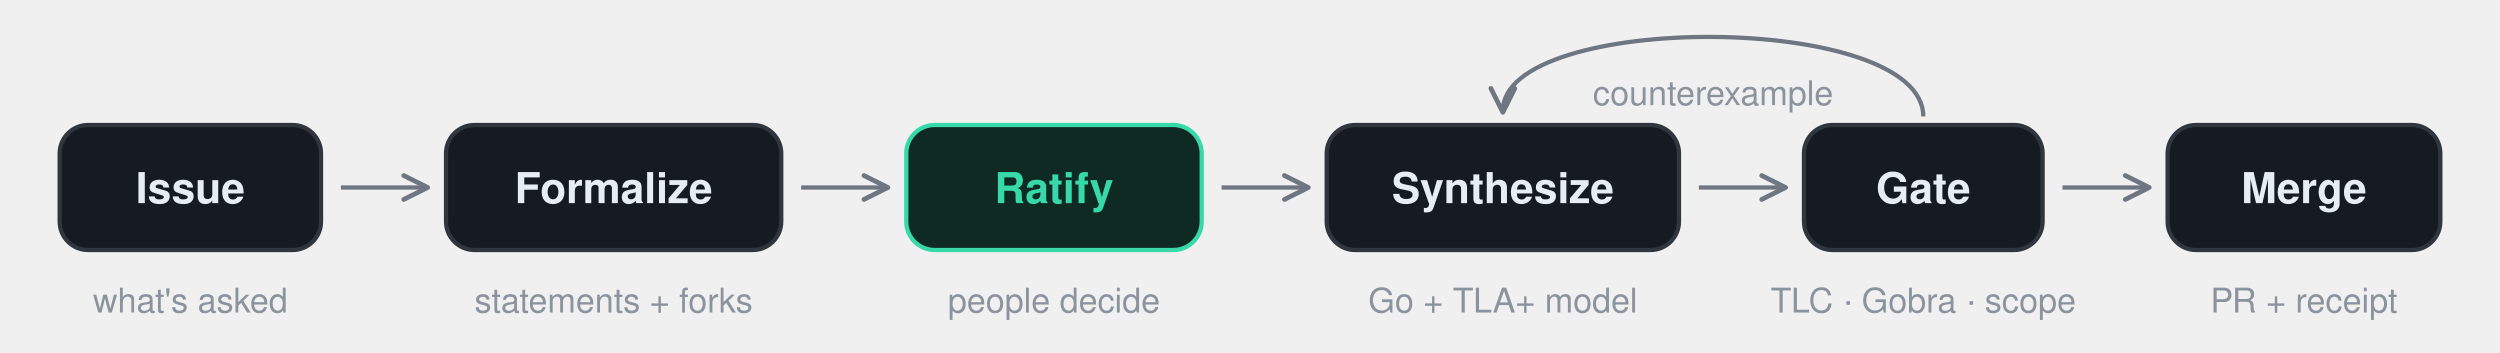
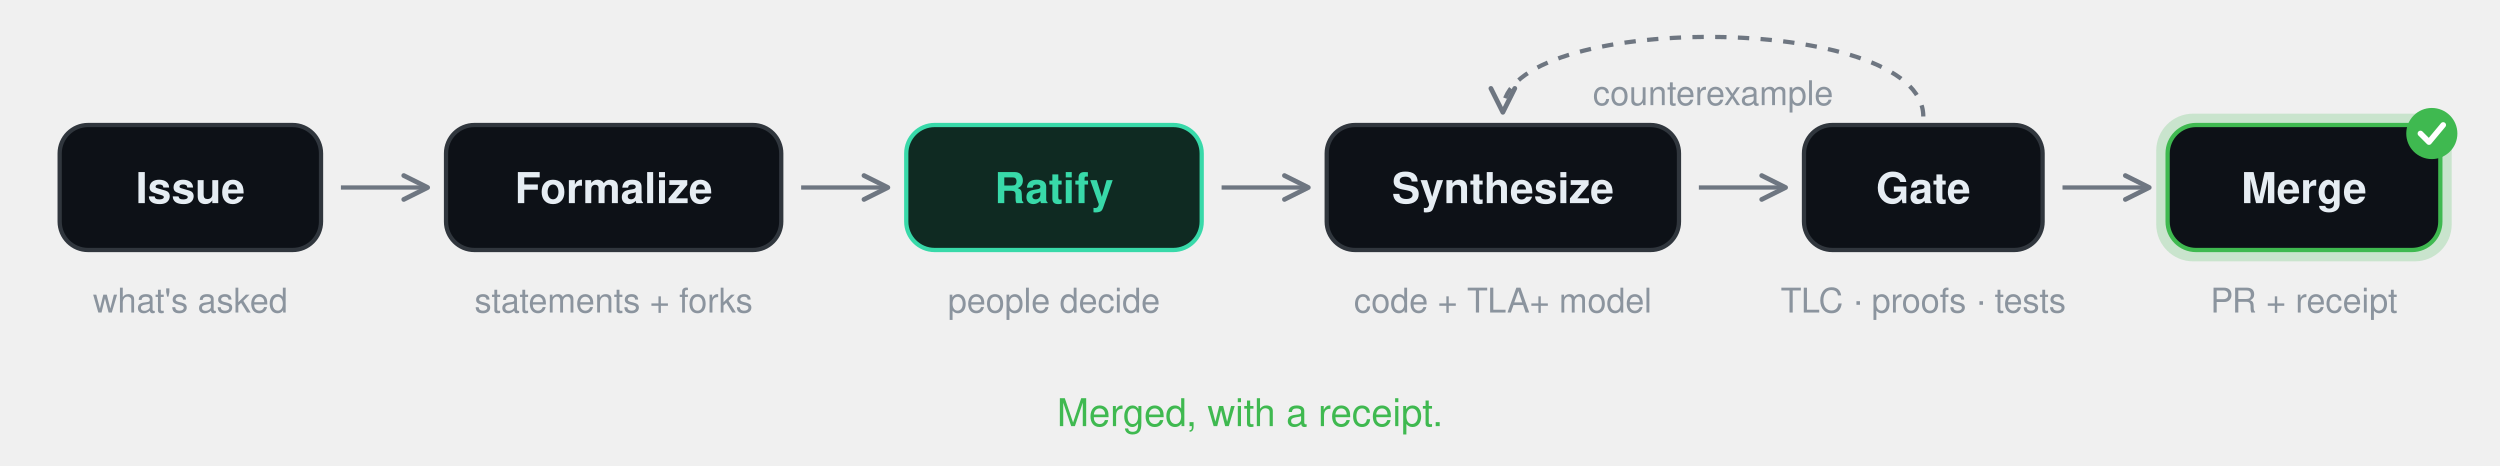
- <svg xmlns="http://www.w3.org/2000/svg" viewBox="0 0 880 124" width="880" height="124" role="img" aria-label="Issue, formalize, people ratify, synthesize, gate, merge. Counterexamples from the gate loop back to synthesis.">
+ <svg xmlns="http://www.w3.org/2000/svg" viewBox="0 0 880 164" width="880" height="164" role="img" aria-label="Invariant's loop: an issue is formalized, people ratify the statements, Invariant synthesizes code and a model, the gate finds a counterexample, the code is repaired, every check passes, and it merges.">
  <defs>
-     <marker id="a" viewBox="0 0 10 10" refX="8.5" refY="5" markerWidth="7" markerHeight="7" orient="auto-start-reverse">
+     <marker id="arrow" viewBox="0 0 10 10" refX="8.5" refY="5" markerWidth="7" markerHeight="7" orient="auto-start-reverse">
      <path d="M1,1L9,5L1,9" fill="none" stroke="#6E7681" stroke-width="1.6" stroke-linecap="round" stroke-linejoin="round" />
    </marker>
  </defs>
  <g font-family="-apple-system, BlinkMacSystemFont, 'Segoe UI', Helvetica, Arial, sans-serif" text-anchor="middle">
-     <rect x="21" y="44" width="92" height="44" rx="10" fill="#161B22" stroke="#30363D" stroke-width="1.5" />
-     <text x="67.0" y="71.5" font-size="15" font-weight="600" fill="#E6EDF3">Issue</text>
-     <text x="67.0" y="110" font-size="12" fill="#8B949E">what's asked</text>
-     <path d="M120,66.0H150" stroke="#6E7681" stroke-width="1.5" marker-end="url(#a)" />
-     <rect x="157" y="44" width="118" height="44" rx="10" fill="#161B22" stroke="#30363D" stroke-width="1.5" />
-     <text x="216.0" y="71.5" font-size="15" font-weight="600" fill="#E6EDF3">Formalize</text>
-     <text x="216.0" y="110" font-size="12" fill="#8B949E">statements + forks</text>
-     <path d="M282,66.0H312" stroke="#6E7681" stroke-width="1.5" marker-end="url(#a)" />
-     <rect x="319" y="44" width="104" height="44" rx="10" fill="#0F2A22" stroke="#38D9A9" stroke-width="1.5" />
-     <text x="371.0" y="71.5" font-size="15" font-weight="600" fill="#38D9A9">Ratify</text>
-     <text x="371.0" y="110" font-size="12" fill="#8B949E">people decide</text>
-     <path d="M430,66.0H460" stroke="#6E7681" stroke-width="1.5" marker-end="url(#a)" />
-     <rect x="467" y="44" width="124" height="44" rx="10" fill="#161B22" stroke="#30363D" stroke-width="1.5" />
-     <text x="529.0" y="71.5" font-size="15" font-weight="600" fill="#E6EDF3">Synthesize</text>
-     <text x="529.0" y="110" font-size="12" fill="#8B949E">Go + TLA+ model</text>
-     <path d="M598,66.0H628" stroke="#6E7681" stroke-width="1.5" marker-end="url(#a)" />
-     <rect x="635" y="44" width="84" height="44" rx="10" fill="#161B22" stroke="#30363D" stroke-width="1.5" />
-     <text x="677.0" y="71.5" font-size="15" font-weight="600" fill="#E6EDF3">Gate</text>
-     <text x="677.0" y="110" font-size="12" fill="#8B949E">TLC · Gobra · scope</text>
-     <path d="M726,66.0H756" stroke="#6E7681" stroke-width="1.5" marker-end="url(#a)" />
-     <rect x="763" y="44" width="96" height="44" rx="10" fill="#161B22" stroke="#30363D" stroke-width="1.5" />
-     <text x="811.0" y="71.5" font-size="15" font-weight="600" fill="#E6EDF3">Merge</text>
-     <text x="811.0" y="110" font-size="12" fill="#8B949E">PR + receipt</text>
-     <path d="M677.0,41C677.0,4 529.0,4 529.0,39" fill="none" stroke="#6E7681" stroke-width="1.5" marker-end="url(#a)" />
-     <text x="603.0" y="37" font-size="12" fill="#8B949E">counterexample</text>
+     <rect x="17" y="40" width="100" height="52" rx="13" fill="#38D9A9" opacity="0">
+       <animate attributeName="opacity" values="0.22;0" keyTimes="0;0.058" dur="12.0s" calcMode="discrete" repeatCount="indefinite" />
+     </rect>
+     <rect x="153" y="40" width="126" height="52" rx="13" fill="#38D9A9" opacity="0">
+       <animate attributeName="opacity" values="0;0.22;0" keyTimes="0;0.092;0.175" dur="12.0s" calcMode="discrete" repeatCount="indefinite" />
+     </rect>
+     <rect x="315" y="40" width="112" height="52" rx="13" fill="#38D9A9" opacity="0">
+       <animate attributeName="opacity" values="0;0.22;0" keyTimes="0;0.208;0.342" dur="12.0s" calcMode="discrete" repeatCount="indefinite" />
+     </rect>
+     <rect x="463" y="40" width="132" height="52" rx="13" fill="#38D9A9" opacity="0">
+       <animate attributeName="opacity" values="0;0.22;0" keyTimes="0;0.375;0.442" dur="12.0s" calcMode="discrete" repeatCount="indefinite" />
+     </rect>
+     <rect x="631" y="40" width="92" height="52" rx="13" fill="#D29922" opacity="0">
+       <animate attributeName="opacity" values="0;0.22;0" keyTimes="0;0.475;0.542" dur="12.0s" calcMode="discrete" repeatCount="indefinite" />
+     </rect>
+     <rect x="463" y="40" width="132" height="52" rx="13" fill="#D29922" opacity="0">
+       <animate attributeName="opacity" values="0;0.22;0" keyTimes="0;0.608;0.675" dur="12.0s" calcMode="discrete" repeatCount="indefinite" />
+     </rect>
+     <rect x="631" y="40" width="92" height="52" rx="13" fill="#3FB950" opacity="0">
+       <animate attributeName="opacity" values="0;0.22;0" keyTimes="0;0.708;0.775" dur="12.0s" calcMode="discrete" repeatCount="indefinite" />
+     </rect>
+     <rect x="759" y="40" width="104" height="52" rx="13" fill="#3FB950" opacity="0.22">
+       <animate attributeName="opacity" values="0;0.22;0" keyTimes="0;0.808;0.967" dur="12.0s" calcMode="discrete" repeatCount="indefinite" />
+     </rect>
+     <rect x="21" y="44" width="92" height="44" rx="10" fill="#0D1117" stroke="#30363D" stroke-width="1.5">
+       <animate attributeName="stroke" values="#38D9A9;#30363D" keyTimes="0;0.058" dur="12.0s" calcMode="discrete" repeatCount="indefinite" />
+     </rect>
+     <text x="67" y="71.5" font-size="15" font-weight="600" fill="#E6EDF3">Issue</text>
+     <text x="67" y="110" font-size="12" fill="#8B949E">what's asked</text>
+     <rect x="157" y="44" width="118" height="44" rx="10" fill="#0D1117" stroke="#30363D" stroke-width="1.5">
+       <animate attributeName="stroke" values="#30363D;#38D9A9;#30363D" keyTimes="0;0.092;0.175" dur="12.0s" calcMode="discrete" repeatCount="indefinite" />
+     </rect>
+     <text x="216" y="71.5" font-size="15" font-weight="600" fill="#E6EDF3">Formalize</text>
+     <text x="216" y="110" font-size="12" fill="#8B949E">statements + forks</text>
+     <rect x="319" y="44" width="104" height="44" rx="10" fill="#0F2A22" stroke="#38D9A9" stroke-width="1.5">
+       <animate attributeName="stroke" values="#38D9A9;#38D9A9;#38D9A9" keyTimes="0;0.208;0.342" dur="12.0s" calcMode="discrete" repeatCount="indefinite" />
+     </rect>
+     <text x="371" y="71.5" font-size="15" font-weight="600" fill="#38D9A9">Ratify</text>
+     <text x="371" y="110" font-size="12" fill="#8B949E">people decide</text>
+     <rect x="467" y="44" width="124" height="44" rx="10" fill="#0D1117" stroke="#30363D" stroke-width="1.5">
+       <animate attributeName="stroke" values="#30363D;#38D9A9;#30363D;#D29922;#30363D" keyTimes="0;0.375;0.442;0.608;0.675" dur="12.0s" calcMode="discrete" repeatCount="indefinite" />
+     </rect>
+     <text x="529" y="71.5" font-size="15" font-weight="600" fill="#E6EDF3">Synthesize</text>
+     <text x="529" y="110" font-size="12" fill="#8B949E">code + TLA+ model</text>
+     <rect x="635" y="44" width="84" height="44" rx="10" fill="#0D1117" stroke="#30363D" stroke-width="1.5">
+       <animate attributeName="stroke" values="#30363D;#D29922;#30363D;#3FB950;#30363D" keyTimes="0;0.475;0.542;0.708;0.775" dur="12.0s" calcMode="discrete" repeatCount="indefinite" />
+     </rect>
+     <text x="677" y="71.5" font-size="15" font-weight="600" fill="#E6EDF3">Gate</text>
+     <text x="677" y="110" font-size="12" fill="#8B949E">TLC · proofs · tests</text>
+     <rect x="763" y="44" width="96" height="44" rx="10" fill="#0D1117" stroke="#3FB950" stroke-width="1.5">
+       <animate attributeName="stroke" values="#30363D;#3FB950;#30363D" keyTimes="0;0.808;0.967" dur="12.0s" calcMode="discrete" repeatCount="indefinite" />
+     </rect>
+     <text x="811" y="71.5" font-size="15" font-weight="600" fill="#E6EDF3">Merge</text>
+     <text x="811" y="110" font-size="12" fill="#8B949E">PR + receipt</text>
+     <path d="M120,66.0H150" stroke="#6E7681" stroke-width="1.5" marker-end="url(#arrow)" />
+     <path d="M282,66.0H312" stroke="#6E7681" stroke-width="1.5" marker-end="url(#arrow)" />
+     <path d="M430,66.0H460" stroke="#6E7681" stroke-width="1.5" marker-end="url(#arrow)" />
+     <path d="M598,66.0H628" stroke="#6E7681" stroke-width="1.5" marker-end="url(#arrow)" />
+     <path d="M726,66.0H756" stroke="#6E7681" stroke-width="1.5" marker-end="url(#arrow)" />
+     <path d="M677,41C677,4 529,4 529,39" fill="none" stroke="#6E7681" stroke-width="1.5" stroke-dasharray="4 4" marker-end="url(#arrow)" />
+     <text x="603" y="37" font-size="12" fill="#8B949E">counterexample</text>
+     <circle r="4.5" fill="#38D9A9" opacity="0">
+       <animateMotion path="M117,66.0H153" keyPoints="0;0;1;1" keyTimes="0;0.058;0.092;1" calcMode="linear" dur="12.0s" repeatCount="indefinite" />
+       <animate attributeName="opacity" values="0;1;0" keyTimes="0;0.058;0.092" dur="12.0s" calcMode="discrete" repeatCount="indefinite" />
+     </circle>
+     <circle r="4.5" fill="#38D9A9" opacity="0">
+       <animateMotion path="M279,66.0H315" keyPoints="0;0;1;1" keyTimes="0;0.175;0.208;1" calcMode="linear" dur="12.0s" repeatCount="indefinite" />
+       <animate attributeName="opacity" values="0;1;0" keyTimes="0;0.175;0.208" dur="12.0s" calcMode="discrete" repeatCount="indefinite" />
+     </circle>
+     <circle r="4.5" fill="#38D9A9" opacity="0">
+       <animateMotion path="M427,66.0H463" keyPoints="0;0;1;1" keyTimes="0;0.342;0.375;1" calcMode="linear" dur="12.0s" repeatCount="indefinite" />
+       <animate attributeName="opacity" values="0;1;0" keyTimes="0;0.342;0.375" dur="12.0s" calcMode="discrete" repeatCount="indefinite" />
+     </circle>
+     <circle r="4.5" fill="#38D9A9" opacity="0">
+       <animateMotion path="M595,66.0H631" keyPoints="0;0;1;1" keyTimes="0;0.442;0.475;1" calcMode="linear" dur="12.0s" repeatCount="indefinite" />
+       <animate attributeName="opacity" values="0;1;0" keyTimes="0;0.442;0.475" dur="12.0s" calcMode="discrete" repeatCount="indefinite" />
+     </circle>
+     <circle r="4.5" fill="#3FB950" opacity="0">
+       <animateMotion path="M595,66.0H631" keyPoints="0;0;1;1" keyTimes="0;0.675;0.708;1" calcMode="linear" dur="12.0s" repeatCount="indefinite" />
+       <animate attributeName="opacity" values="0;1;0" keyTimes="0;0.675;0.708" dur="12.0s" calcMode="discrete" repeatCount="indefinite" />
+     </circle>
+     <circle r="4.5" fill="#3FB950" opacity="0">
+       <animateMotion path="M723,66.0H759" keyPoints="0;0;1;1" keyTimes="0;0.775;0.808;1" calcMode="linear" dur="12.0s" repeatCount="indefinite" />
+       <animate attributeName="opacity" values="0;1;0" keyTimes="0;0.775;0.808" dur="12.0s" calcMode="discrete" repeatCount="indefinite" />
+     </circle>
+     <circle r="4.5" fill="#D29922" opacity="0">
+       <animateMotion path="M677,41C677,4 529,4 529,39" keyPoints="0;0;1;1" keyTimes="0;0.542;0.608;1" calcMode="linear" dur="12.0s" repeatCount="indefinite" />
+       <animate attributeName="opacity" values="0;1;0" keyTimes="0;0.542;0.608" dur="12.0s" calcMode="discrete" repeatCount="indefinite" />
+     </circle>
+     <g opacity="1">
+       <animate attributeName="opacity" values="0;1;0" keyTimes="0;0.825;0.967" dur="12.0s" calcMode="discrete" repeatCount="indefinite" />
+       <circle cx="856" cy="47" r="9" fill="#3FB950" />
+       <path d="M852,47l3,3l5-6" fill="none" stroke="#FFFFFF" stroke-width="2" stroke-linecap="round" stroke-linejoin="round" />
+     </g>
+     <text x="440" y="150" font-size="13.5" fill="#E6EDF3" opacity="0">
+       <animate attributeName="opacity" values="1;0" keyTimes="0;0.092" dur="12.0s" calcMode="discrete" repeatCount="indefinite" />An issue asks for a change.</text>
+     <text x="440" y="150" font-size="13.5" fill="#E6EDF3" opacity="0">
+       <animate attributeName="opacity" values="0;1;0" keyTimes="0;0.092;0.208" dur="12.0s" calcMode="discrete" repeatCount="indefinite" />Invariant drafts the statements and surfaces the forks.</text>
+     <text x="440" y="150" font-size="13.5" fill="#38D9A9" opacity="0">
+       <animate attributeName="opacity" values="0;1;0" keyTimes="0;0.208;0.375" dur="12.0s" calcMode="discrete" repeatCount="indefinite" />People ratify what must be true.</text>
+     <text x="440" y="150" font-size="13.5" fill="#E6EDF3" opacity="0">
+       <animate attributeName="opacity" values="0;1;0" keyTimes="0;0.375;0.475" dur="12.0s" calcMode="discrete" repeatCount="indefinite" />Invariant writes the code and the model.</text>
+     <text x="440" y="150" font-size="13.5" fill="#D29922" opacity="0">
+       <animate attributeName="opacity" values="0;1;0" keyTimes="0;0.475;0.608" dur="12.0s" calcMode="discrete" repeatCount="indefinite" />The gate finds a counterexample.</text>
+     <text x="440" y="150" font-size="13.5" fill="#D29922" opacity="0">
+       <animate attributeName="opacity" values="0;1;0" keyTimes="0;0.608;0.708" dur="12.0s" calcMode="discrete" repeatCount="indefinite" />The counterexample drives a repair.</text>
+     <text x="440" y="150" font-size="13.5" fill="#3FB950" opacity="0">
+       <animate attributeName="opacity" values="0;1;0" keyTimes="0;0.708;0.808" dur="12.0s" calcMode="discrete" repeatCount="indefinite" />Every check passes.</text>
+     <text x="440" y="150" font-size="13.5" fill="#3FB950" opacity="1">
+       <animate attributeName="opacity" values="0;1;0" keyTimes="0;0.808;0.975" dur="12.0s" calcMode="discrete" repeatCount="indefinite" />Merged, with a receipt.</text>
  </g>
</svg>
